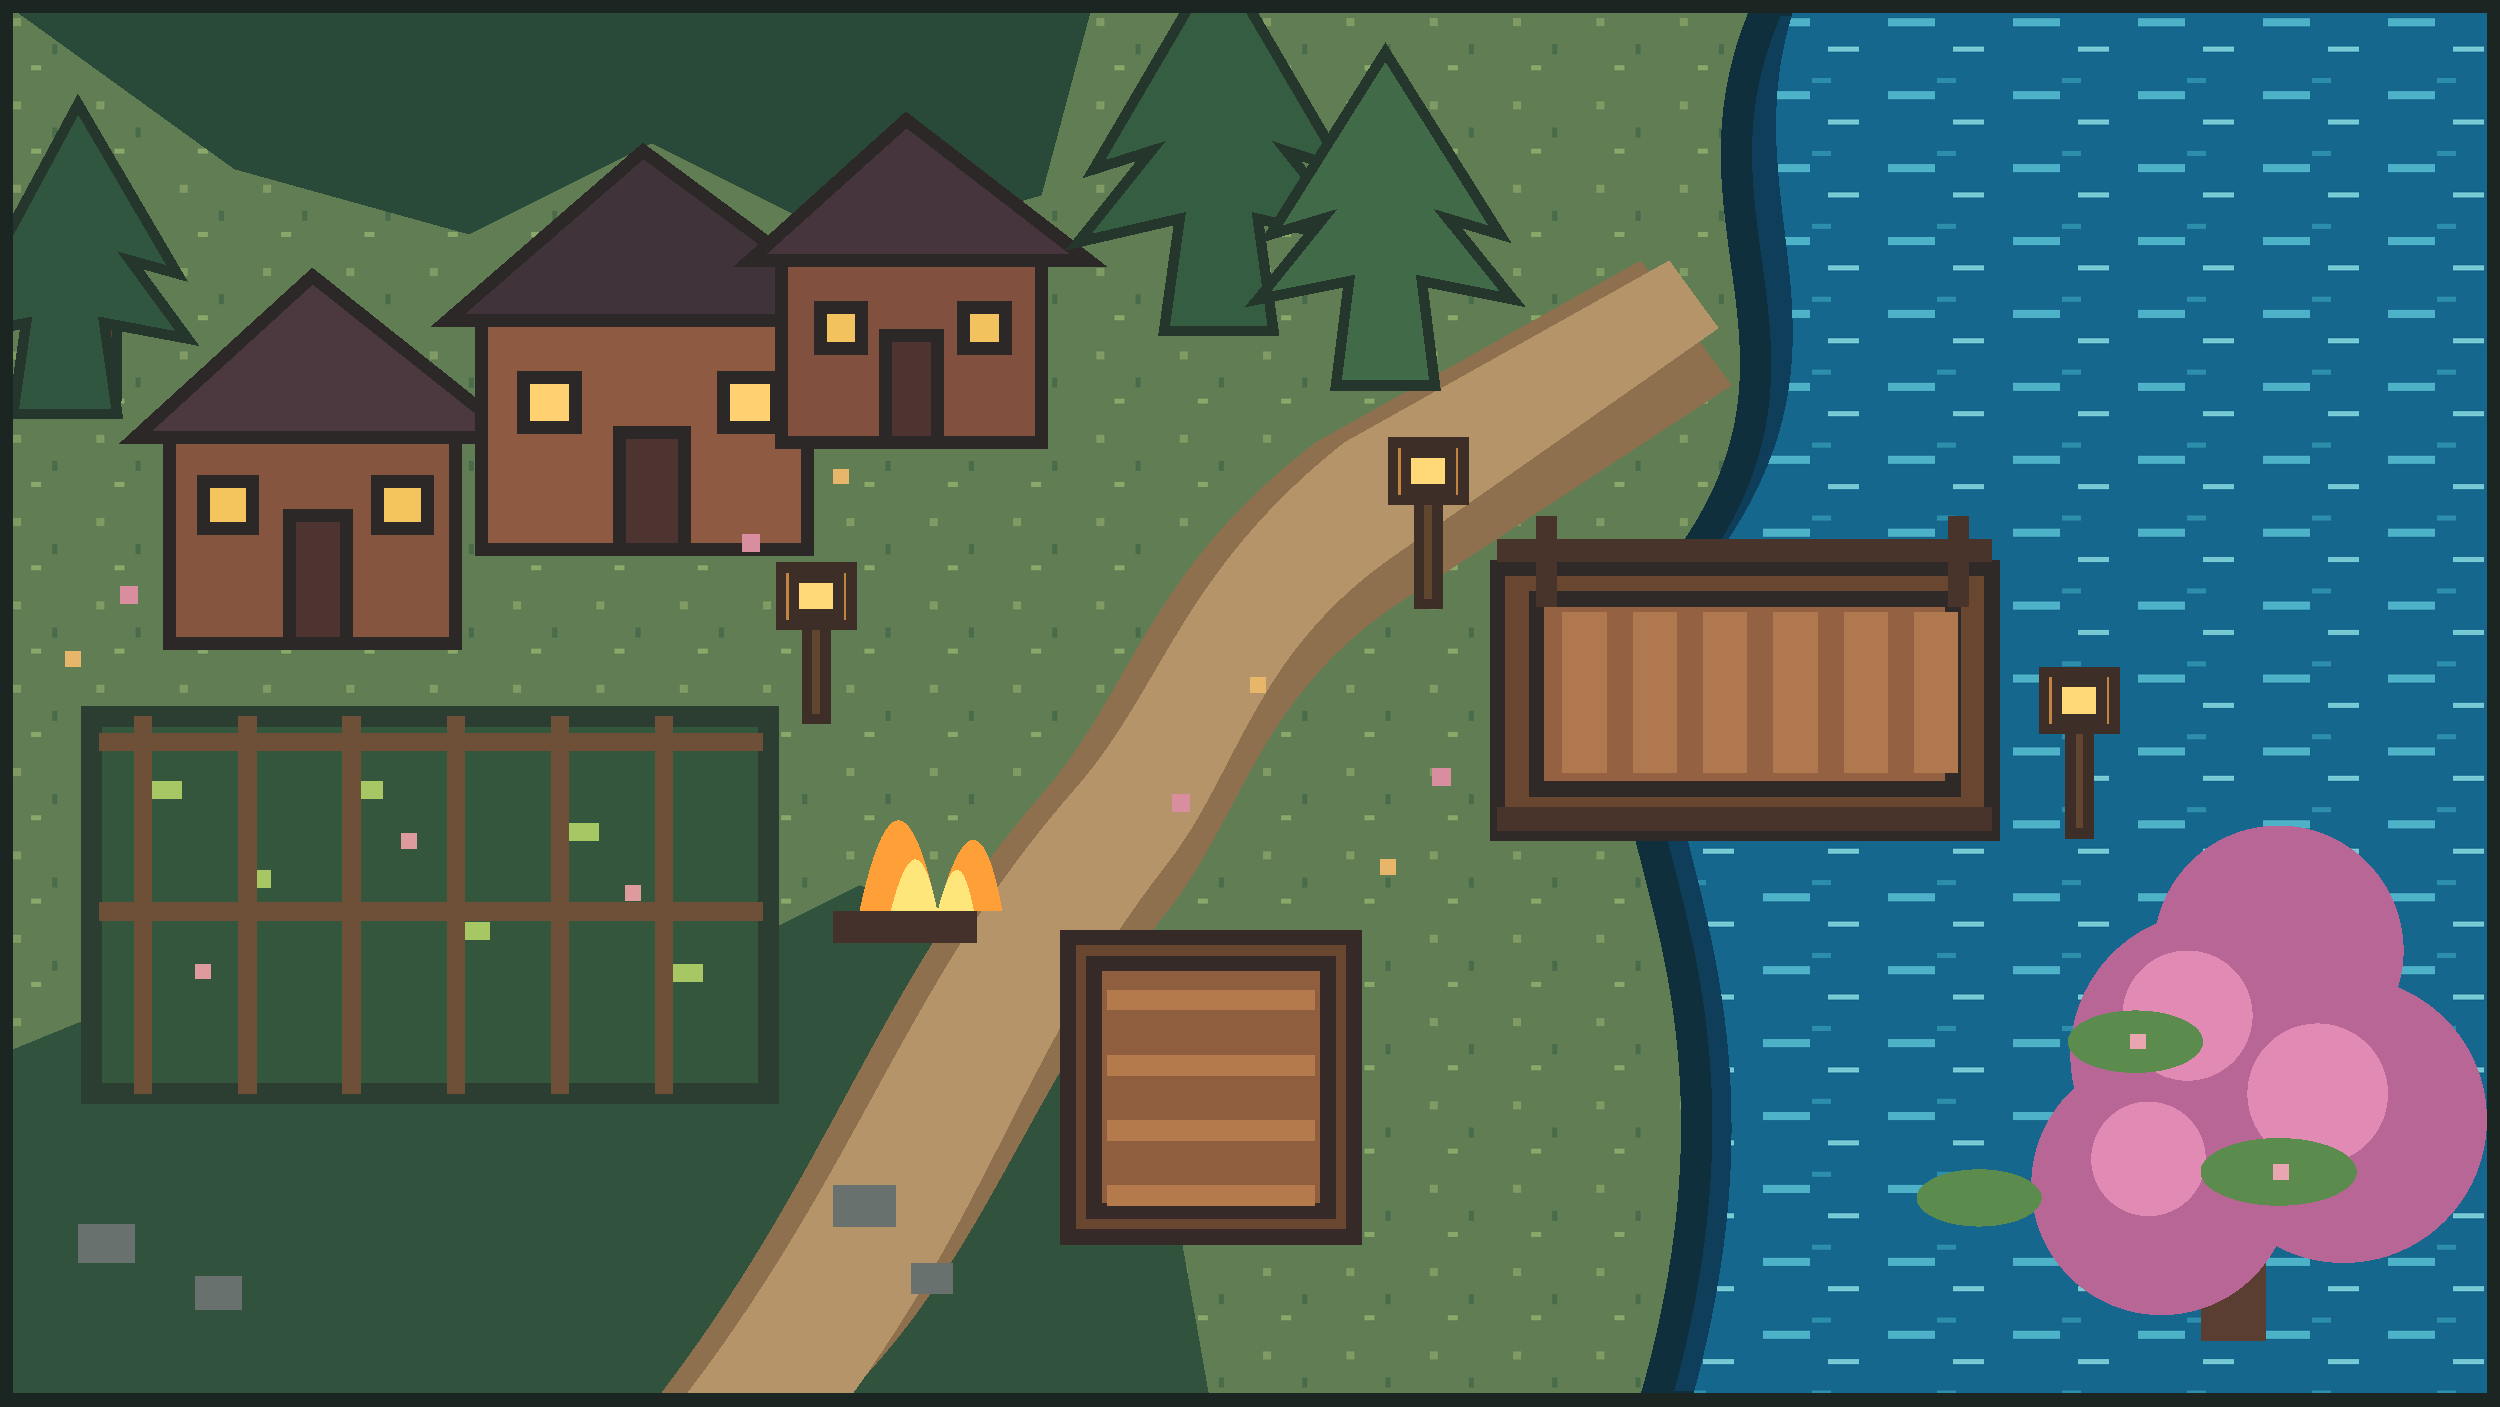
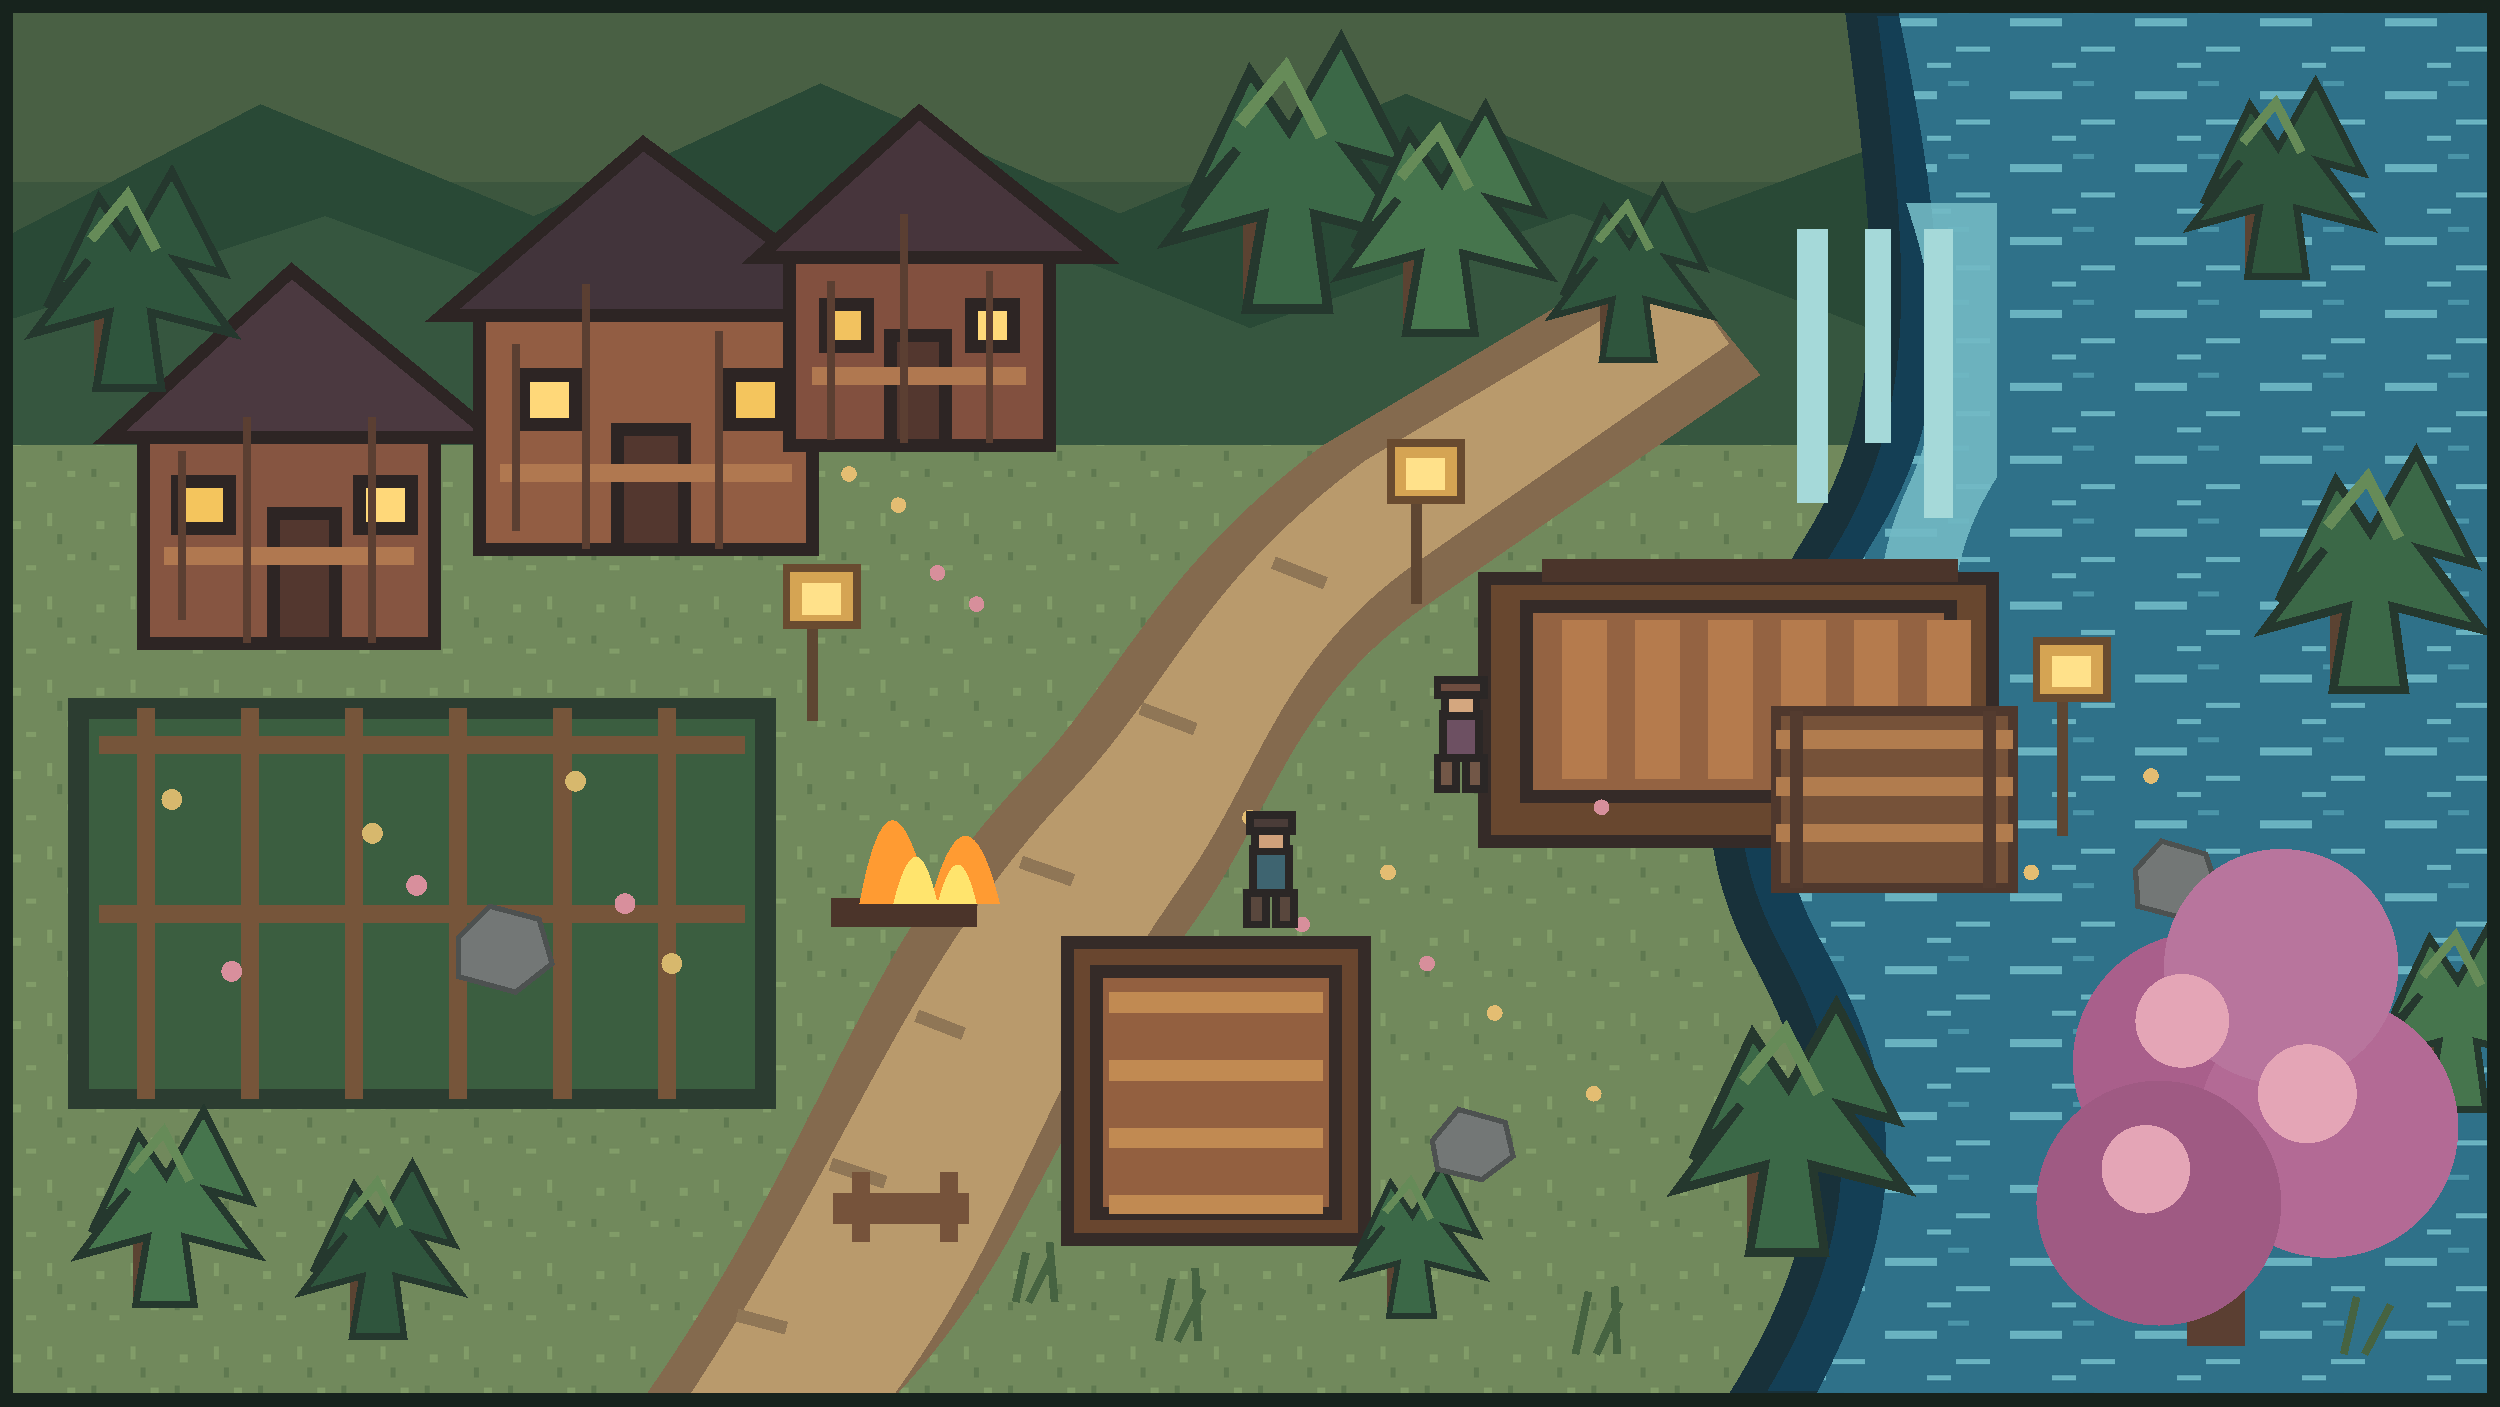
<svg xmlns="http://www.w3.org/2000/svg" width="960" height="540" viewBox="0 0 960 540" shape-rendering="crispEdges">
  <defs>
    <pattern id="grass" width="32" height="32" patternUnits="userSpaceOnUse">
-       <rect width="32" height="32" fill="#607d54" />
-       <rect x="5" y="7" width="3" height="3" fill="#7f9b63" />
-       <rect x="20" y="17" width="2" height="4" fill="#496c4b" />
-       <rect x="12" y="25" width="4" height="2" fill="#88a768" />
+       <rect width="32" height="32" fill="#71895c" />
+       <path d="M5 8h3v3H5zM18 5h2v5h-2zM26 21h3v2h-3zM10 25h4v2h-4z" fill="#819c68" />
+       <path d="M22 13h2v4h-2zM3 20h2v3H3z" fill="#5f7950" />
    </pattern>
    <pattern id="water" width="48" height="28" patternUnits="userSpaceOnUse">
-       <rect width="48" height="28" fill="#16678e" />
-       <rect x="5" y="7" width="18" height="3" fill="#4db1c7" />
-       <rect x="30" y="18" width="12" height="2" fill="#76c9d3" />
-       <rect x="24" y="2" width="7" height="2" fill="#2c8eaa" />
+       <rect width="48" height="28" fill="#2f7189" />
+       <path d="M4 7h20v3H4zM31 18h13v2H31zM20 24h9v2h-9z" fill="#69b2c0" />
+       <path d="M28 3h8v2h-8z" fill="#4a94a8" />
    </pattern>
  </defs>
-   <rect width="960" height="540" fill="url(#grass)" />
-   <path d="M0 0h420l-20 75-70 20-80-40-70 35-90-25z" fill="#294a39" />
-   <path d="M0 405l110-45 120 30 100-50 105 30 30 170H0z" fill="#31533e" />
-   <path d="M680 0c-40 85 30 135-35 220-60 78 45 130-10 320h325V0z" fill="#0e3e59" stroke="#102f3d" stroke-width="12" />
-   <path d="M690 0c-28 80 32 130-34 218-55 75 46 135-7 322h311V0z" fill="url(#water)" />
-   <path d="M250 540c70-90 85-160 150-235 35-40 40-85 105-135l125-70 35 48-130 85c-52 36-58 80-86 116-57 72-70 135-128 191z" fill="#8e704f" />
-   <path d="M260 540c70-90 86-160 151-235 36-40 41-84 105-135l125-70 19 26-124 87c-55 38-60 83-88 119-54 69-67 131-124 208z" fill="#b49468" />
-   <g stroke="#2d2828" stroke-width="5">
-     <path d="M65 165h110v82H65z" fill="#855540" />
-     <path d="M52 168l68-62 78 62z" fill="#4c3940" />
-     <rect x="111" y="198" width="22" height="49" fill="#4d3430" />
-     <rect x="78" y="185" width="19" height="18" fill="#f4c45d" />
-     <rect x="145" y="185" width="19" height="18" fill="#f4c45d" />
-     <path d="M185 120h125v91H185z" fill="#8f5a42" />
-     <path d="M172 123l75-65 88 65z" fill="#40333a" />
-     <rect x="238" y="166" width="25" height="45" fill="#4d3430" />
-     <rect x="201" y="145" width="20" height="19" fill="#ffd170" />
-     <rect x="278" y="145" width="20" height="19" fill="#ffd170" />
-     <path d="M300 96h100v74H300z" fill="#81503f" />
-     <path d="M288 100l60-54 70 54z" fill="#46353c" />
-     <rect x="340" y="129" width="20" height="41" fill="#4d3430" />
-     <rect x="315" y="118" width="16" height="16" fill="#f2c25f" />
-     <rect x="370" y="118" width="16" height="16" fill="#f2c25f" />
-   </g>
-   <rect x="35" y="275" width="260" height="145" fill="#34563c" stroke="#2c3d31" stroke-width="8" />
-   <g fill="#a7c765">
-     <rect x="58" y="300" width="12" height="7" />
-     <rect x="92" y="334" width="12" height="7" />
-     <rect x="135" y="300" width="12" height="7" />
-     <rect x="176" y="354" width="12" height="7" />
-     <rect x="218" y="316" width="12" height="7" />
-     <rect x="258" y="370" width="12" height="7" />
-   </g>
-   <g fill="#df9a9e">
-     <rect x="75" y="370" width="6" height="6" />
-     <rect x="154" y="320" width="6" height="6" />
-     <rect x="240" y="340" width="6" height="6" />
-   </g>
-   <g stroke="#6e5039" stroke-width="7">
-     <path d="M38 285h255M38 350h255M55 275v145M95 275v145M135 275v145M175 275v145M215 275v145M255 275v145" />
-   </g>
-   <g stroke="#2f2927" stroke-width="6">
-     <path d="M575 218h190v102H575z" fill="#68462f" />
-     <path d="M590 230h160v73H590z" fill="#946142" />
-   </g>
-   <g fill="#b0784e">
-     <rect x="600" y="235" width="17" height="62" />
-     <rect x="627" y="235" width="17" height="62" />
-     <rect x="654" y="235" width="17" height="62" />
-     <rect x="681" y="235" width="17" height="62" />
-     <rect x="708" y="235" width="17" height="62" />
-     <rect x="735" y="235" width="17" height="62" />
-   </g>
-   <g fill="#49342c">
-     <rect x="575" y="207" width="190" height="9" />
-     <rect x="575" y="310" width="190" height="9" />
-     <rect x="590" y="198" width="8" height="35" />
-     <rect x="748" y="198" width="8" height="35" />
-   </g>
-   <g stroke="#352a27" stroke-width="6">
-     <rect x="410" y="360" width="110" height="115" fill="#69462f" />
-     <rect x="420" y="370" width="90" height="95" fill="#8f5e3e" />
-   </g>
-   <g fill="#b57a4c">
-     <rect x="425" y="380" width="80" height="8" />
-     <rect x="425" y="405" width="80" height="8" />
-     <rect x="425" y="430" width="80" height="8" />
-     <rect x="425" y="455" width="80" height="8" />
-   </g>
-   <g stroke="#25362d" stroke-width="4">
-     <path d="M20 80h25v72H20z" fill="#594234" />
-     <path d="M-5 105l35-65 38 65-18-5 22 30-32-6 5 35H5l5-35-30 6 22-30z" fill="#31563f" />
-     <path d="M455 25h26v78h-26z" fill="#5a4134" />
-     <path d="M420 65l48-82 48 82-22-7 28 35-39-9 6 43h-42l6-43-39 9 28-35z" fill="#345d42" />
-     <path d="M520 55h24v78h-24z" fill="#5b4233" />
-     <path d="M488 90l44-70 44 70-20-6 25 31-35-7 5 40h-38l5-40-35 7 25-31z" fill="#416a48" />
-   </g>
-   <g stroke="#3e2e28" stroke-width="4">
-     <path d="M310 230h7v46h-7z" fill="#60452f" />
-     <rect x="300" y="218" width="27" height="22" fill="#c18443" />
-     <rect x="305" y="222" width="17" height="14" fill="#ffd978" />
-     <path d="M545 182h7v50h-7z" fill="#60452f" />
-     <rect x="535" y="170" width="27" height="22" fill="#c18443" />
-     <rect x="540" y="174" width="17" height="14" fill="#ffd978" />
-     <path d="M795 270h7v50h-7z" fill="#60452f" />
-     <rect x="785" y="258" width="27" height="22" fill="#c18443" />
-     <rect x="790" y="262" width="17" height="14" fill="#ffd978" />
+   <rect width="960" height="540" fill="#c8b681" />
+   <rect x="0" y="0" width="960" height="540" fill="url(#grass)" />
+   <path d="M0 0h960v78H0z" fill="#496044" />
+   <path d="M0 70h960v25H0z" fill="#3c563e" />
+   <path d="M0 92L100 40 205 83 315 32 430 82 540 36 650 82 760 42 870 78 960 45v95H0z" fill="#294936" />
+   <path d="M0 124L125 83 238 125 352 74 480 126 604 82 720 127 836 89 960 123v48H0z" fill="#36563f" />
+   <path d="M714 0h246v540H668c46-72 39-121 10-174-31-58-11-106 21-158 32-52 29-103 15-208z" fill="#143f55" stroke="#18313a" stroke-width="12" />
+   <path d="M728 0h232v540H695c42-78 35-123 4-179-30-54-9-105 22-156 31-51 28-104 7-205z" fill="url(#water)" />
+   <path d="M675 78h92v105c-18 28-22 59-9 87l-24 22c-16-36-17-72-1-106 15-32 13-66-1-108z" fill="#72b9c4" opacity=".9" />
+   <path d="M690 88h12v105h-12zM716 88h10v82h-10zM739 88h11v111h-11z" fill="#a5d9d9" />
+   <path d="M245 540c74-105 82-172 151-244 34-36 49-78 112-125l128-76 40 49-129 89c-51 36-58 78-87 119-58 81-66 133-120 188z" fill="#846a4e" />
+   <path d="M262 540c69-104 83-166 151-238 37-40 49-79 111-125l121-72 19 27-120 84c-54 38-60 82-91 125-55 78-62 131-113 199z" fill="#b99a6c" />
+   <path d="M283 505l19 5M319 447l21 7M352 390l18 7M392 331l20 7M438 272l21 8M489 216l20 8" stroke="#8f7656" stroke-width="5" />
+   <rect x="30" y="272" width="264" height="150" fill="#3b5e40" stroke="#2c3d31" stroke-width="8" />
+   <path d="M38 286h248M38 351h248M56 272v150M96 272v150M136 272v150M176 272v150M216 272v150M256 272v150" stroke="#76553a" stroke-width="7" />
+   <g fill="#d7b86d">
+     <circle cx="66" cy="307" r="4" />
+     <circle cx="143" cy="320" r="4" />
+     <circle cx="221" cy="300" r="4" />
+     <circle cx="258" cy="370" r="4" />
+   </g>
+   <g fill="#d88f9c">
+     <circle cx="89" cy="373" r="4" />
+     <circle cx="160" cy="340" r="4" />
+     <circle cx="240" cy="347" r="4" />
+   </g>
+   <g stroke="#2d2524" stroke-width="5">
+     <path d="M55 165h112v82H55z" fill="#865541" />
+     <path d="M42 168l70-64 78 64z" fill="#4b3940" />
+     <rect x="105" y="197" width="24" height="50" fill="#53372f" />
+     <rect x="68" y="185" width="20" height="18" fill="#f4c55d" />
+     <rect x="138" y="185" width="20" height="18" fill="#ffd879" />
+     <path d="M184 118h128v93H184z" fill="#925d43" />
+     <path d="M170 121l77-66 89 66z" fill="#42343b" />
+     <rect x="237" y="165" width="26" height="46" fill="#53372f" />
+     <rect x="201" y="144" width="20" height="19" fill="#ffd879" />
+     <rect x="280" y="144" width="20" height="19" fill="#f4c55d" />
+     <path d="M303 95h100v76H303z" fill="#82503f" />
+     <path d="M291 99l62-56 70 56z" fill="#47353c" />
+     <rect x="342" y="129" width="21" height="42" fill="#53372f" />
+     <rect x="317" y="117" width="16" height="16" fill="#f2c25f" />
+     <rect x="373" y="117" width="16" height="16" fill="#ffd879" />
+   </g>
+   <g fill="#b07850">
+     <rect x="63" y="210" width="96" height="7" />
+     <rect x="192" y="178" width="112" height="7" />
+     <rect x="312" y="141" width="82" height="7" />
+   </g>
+   <g stroke="#5b3f32" stroke-width="3">
+     <path d="M70 173v65M95 160v87M143 160v87M198 132v72M225 109v102M276 127v84M319 108v61M347 82v88M380 104v66" />
+   </g>
+   <g stroke="#352b28" stroke-width="5">
+     <path d="M570 222h195v101H570z" fill="#68472f" />
+     <path d="M586 233h163v73H586z" fill="#946342" />
+     <path d="M592 219h160" stroke="#4b352b" stroke-width="9" />
+     <path d="M410 362h114v114H410z" fill="#69462f" />
+     <path d="M421 373h92v93H421z" fill="#936040" />
+   </g>
+   <g fill="#b57b4d">
+     <rect x="600" y="238" width="17" height="61" />
+     <rect x="628" y="238" width="17" height="61" />
+     <rect x="656" y="238" width="17" height="61" />
+     <rect x="684" y="238" width="17" height="61" />
+     <rect x="712" y="238" width="17" height="61" />
+     <rect x="740" y="238" width="17" height="61" />
+   </g>
+   <g fill="#c18a52">
+     <rect x="426" y="381" width="82" height="8" />
+     <rect x="426" y="407" width="82" height="8" />
+     <rect x="426" y="433" width="82" height="8" />
+     <rect x="426" y="459" width="82" height="7" />
+   </g>
+   <g transform="translate(18 70) scale(1)">
+     <rect x="18" y="35" width="9" height="43" fill="#5b4332" />
+     <path d="M0 48l20-42 12 18 16-28 20 39-18-5 21 28-31-8 4 29H19l5-29-29 8 21-28z" fill="#2f553d" stroke="#25382e" stroke-width="3" />
+     <path d="M17 22l14-17 11 21" fill="none" stroke="#668b58" stroke-width="4" />
+   </g>
+   <g transform="translate(455 20) scale(1.25)">
+     <rect x="18" y="35" width="9" height="43" fill="#5b4332" />
+     <path d="M0 48l20-42 12 18 16-28 20 39-18-5 21 28-31-8 4 29H19l5-29-29 8 21-28z" fill="#3b6847" stroke="#25382e" stroke-width="3" />
+     <path d="M17 22l14-17 11 21" fill="none" stroke="#668b58" stroke-width="4" />
+   </g>
+   <g transform="translate(520 45) scale(1.05)">
+     <rect x="18" y="35" width="9" height="43" fill="#5b4332" />
+     <path d="M0 48l20-42 12 18 16-28 20 39-18-5 21 28-31-8 4 29H19l5-29-29 8 21-28z" fill="#46754d" stroke="#25382e" stroke-width="3" />
+     <path d="M17 22l14-17 11 21" fill="none" stroke="#668b58" stroke-width="4" />
+   </g>
+   <g transform="translate(846 35) scale(0.9)">
+     <rect x="18" y="35" width="9" height="43" fill="#5b4332" />
+     <path d="M0 48l20-42 12 18 16-28 20 39-18-5 21 28-31-8 4 29H19l5-29-29 8 21-28z" fill="#2f553d" stroke="#25382e" stroke-width="3" />
+     <path d="M17 22l14-17 11 21" fill="none" stroke="#668b58" stroke-width="4" />
+   </g>
+   <g transform="translate(875 178) scale(1.1)">
+     <rect x="18" y="35" width="9" height="43" fill="#5b4332" />
+     <path d="M0 48l20-42 12 18 16-28 20 39-18-5 21 28-31-8 4 29H19l5-29-29 8 21-28z" fill="#3b6847" stroke="#25382e" stroke-width="3" />
+     <path d="M17 22l14-17 11 21" fill="none" stroke="#668b58" stroke-width="4" />
+   </g>
+   <g transform="translate(35 430) scale(0.9)">
+     <rect x="18" y="35" width="9" height="43" fill="#5b4332" />
+     <path d="M0 48l20-42 12 18 16-28 20 39-18-5 21 28-31-8 4 29H19l5-29-29 8 21-28z" fill="#46754d" stroke="#25382e" stroke-width="3" />
+     <path d="M17 22l14-17 11 21" fill="none" stroke="#668b58" stroke-width="4" />
+   </g>
+   <g transform="translate(600 75) scale(0.8)">
+     <rect x="18" y="35" width="9" height="43" fill="#5b4332" />
+     <path d="M0 48l20-42 12 18 16-28 20 39-18-5 21 28-31-8 4 29H19l5-29-29 8 21-28z" fill="#2f553d" stroke="#25382e" stroke-width="3" />
+     <path d="M17 22l14-17 11 21" fill="none" stroke="#668b58" stroke-width="4" />
+   </g>
+   <g transform="translate(650 390) scale(1.15)">
+     <rect x="18" y="35" width="9" height="43" fill="#5b4332" />
+     <path d="M0 48l20-42 12 18 16-28 20 39-18-5 21 28-31-8 4 29H19l5-29-29 8 21-28z" fill="#3b6847" stroke="#25382e" stroke-width="3" />
+     <path d="M17 22l14-17 11 21" fill="none" stroke="#668b58" stroke-width="4" />
+   </g>
+   <g transform="translate(915 355) scale(0.9)">
+     <rect x="18" y="35" width="9" height="43" fill="#5b4332" />
+     <path d="M0 48l20-42 12 18 16-28 20 39-18-5 21 28-31-8 4 29H19l5-29-29 8 21-28z" fill="#46754d" stroke="#25382e" stroke-width="3" />
+     <path d="M17 22l14-17 11 21" fill="none" stroke="#668b58" stroke-width="4" />
+   </g>
+   <g transform="translate(120 450) scale(0.8)">
+     <rect x="18" y="35" width="9" height="43" fill="#5b4332" />
+     <path d="M0 48l20-42 12 18 16-28 20 39-18-5 21 28-31-8 4 29H19l5-29-29 8 21-28z" fill="#2f553d" stroke="#25382e" stroke-width="3" />
+     <path d="M17 22l14-17 11 21" fill="none" stroke="#668b58" stroke-width="4" />
+   </g>
+   <g transform="translate(520 450) scale(0.7)">
+     <rect x="18" y="35" width="9" height="43" fill="#5b4332" />
+     <path d="M0 48l20-42 12 18 16-28 20 39-18-5 21 28-31-8 4 29H19l5-29-29 8 21-28z" fill="#3b6847" stroke="#25382e" stroke-width="3" />
+     <path d="M17 22l14-17 11 21" fill="none" stroke="#668b58" stroke-width="4" />
+   </g>
+   <g fill="#e4bd72">
+     <circle cx="326" cy="182" r="3" />
+     <circle cx="345" cy="194" r="3" />
+     <circle cx="480" cy="314" r="3" />
+     <circle cx="533" cy="335" r="3" />
+     <circle cx="574" cy="389" r="3" />
+     <circle cx="612" cy="420" r="3" />
+     <circle cx="780" cy="335" r="3" />
+     <circle cx="826" cy="298" r="3" />
+   </g>
+   <g fill="#d78f9b">
+     <circle cx="360" cy="220" r="3" />
+     <circle cx="375" cy="232" r="3" />
+     <circle cx="500" cy="355" r="3" />
+     <circle cx="548" cy="370" r="3" />
+     <circle cx="615" cy="310" r="3" />
+     <circle cx="805" cy="405" r="3" />
+   </g>
+   <g fill="#737776" stroke="#4d5150" stroke-width="2">
+     <path d="M176 360l12-12 19 5 5 17-14 11-22-6z" />
+     <path d="M820 334l10-11 17 5 5 15-12 10-19-5z" />
+     <path d="M550 438l10-12 18 5 3 13-12 9-17-4z" />
+   </g>
+   <g fill="#76533b">
+     <rect x="320" y="458" width="52" height="12" />
+     <rect x="327" y="450" width="7" height="27" />
+     <rect x="361" y="450" width="7" height="27" />
+   </g>
+   <g stroke="#5e4632" stroke-width="4">
+     <path d="M312 230v47M544 182v50M792 258v63" />
+   </g>
+   <g fill="#d5a453" stroke="#694b30" stroke-width="3">
+     <rect x="302" y="218" width="27" height="22" />
+     <rect x="534" y="170" width="27" height="22" />
+     <rect x="782" y="246" width="27" height="22" />
+   </g>
+   <g fill="#ffe18a">
+     <rect x="308" y="224" width="15" height="12" />
+     <rect x="540" y="176" width="15" height="12" />
+     <rect x="788" y="252" width="15" height="12" />
  </g>
  <g>
-     <rect x="320" y="350" width="55" height="12" fill="#45312b" />
-     <path d="M330 350q15-70 30 0q15-55 25 0z" fill="#ff9f37" />
-     <path d="M342 350q10-40 18 0q8-32 14 0z" fill="#ffe67b" />
-   </g>
-   <path d="M845 410h25v105h-25z" fill="#5a3e32" />
-   <g fill="#b86696">
-     <circle cx="850" cy="405" r="55" />
-     <circle cx="900" cy="430" r="55" />
-     <circle cx="830" cy="455" r="50" />
-     <circle cx="875" cy="365" r="48" />
-   </g>
-   <g fill="#e18bb4">
-     <circle cx="840" cy="390" r="25" />
-     <circle cx="890" cy="420" r="27" />
-     <circle cx="825" cy="445" r="22" />
-   </g>
-   <g fill="#68716e">
-     <rect x="30" y="470" width="22" height="15" />
-     <rect x="75" y="490" width="18" height="13" />
-     <rect x="320" y="455" width="24" height="16" />
-     <rect x="350" y="485" width="16" height="12" />
-   </g>
-   <g fill="#e8b66b">
-     <rect x="25" y="250" width="6" height="6" />
-     <rect x="320" y="180" width="6" height="6" />
-     <rect x="480" y="260" width="6" height="6" />
-     <rect x="530" y="330" width="6" height="6" />
-   </g>
-   <g fill="#d88e9f">
-     <rect x="46" y="225" width="7" height="7" />
-     <rect x="285" y="205" width="7" height="7" />
-     <rect x="450" y="305" width="7" height="7" />
-     <rect x="550" y="295" width="7" height="7" />
-   </g>
-   <g fill="#5b8c4d">
-     <ellipse cx="820" cy="400" rx="26" ry="12" />
-     <ellipse cx="875" cy="450" rx="30" ry="13" />
-     <ellipse cx="760" cy="460" rx="24" ry="11" />
-   </g>
-   <g fill="#e9a6b0">
-     <rect x="818" y="397" width="6" height="6" />
-     <rect x="873" y="447" width="6" height="6" />
-   </g>
-   <rect width="960" height="540" fill="none" stroke="#1b2521" stroke-width="10" />
+     <rect x="319" y="345" width="56" height="11" fill="#4b342a" />
+     <path d="M330 347q12-64 27 0q14-52 27 0z" fill="#ff9b32" />
+     <path d="M343 347q9-36 17 0q8-30 15 0z" fill="#ffe46d" />
+   </g>
+   <g>
+     <rect x="840" y="414" width="22" height="103" fill="#5b3f32" />
+     <circle cx="846" cy="408" r="50" fill="#a95f8b" />
+     <circle cx="894" cy="433" r="50" fill="#b36a95" />
+     <circle cx="829" cy="462" r="47" fill="#9f5a83" />
+     <circle cx="876" cy="371" r="45" fill="#b8759d" />
+     <g fill="#e4a5b6">
+       <circle cx="838" cy="392" r="18" />
+       <circle cx="886" cy="420" r="19" />
+       <circle cx="824" cy="449" r="17" />
+     </g>
+   </g>
+   <g stroke="#4f382d" stroke-width="4">
+     <path d="M682 273h91v68h-91z" fill="#765239" />
+     <path d="M682 284h91M682 302h91M682 320h91" stroke="#b17c4e" stroke-width="7" />
+     <path d="M690 273v68M764 273v68" stroke="#533b2f" stroke-width="5" />
+   </g>
+   <g stroke="#2b2726" stroke-width="3">
+     <g transform="translate(472 308)">
+       <rect x="9" y="18" width="14" height="17" fill="#3e6470" />
+       <rect x="10" y="8" width="12" height="11" fill="#d0a17b" />
+       <rect x="8" y="5" width="16" height="6" fill="#4a3c38" />
+       <rect x="7" y="35" width="7" height="12" fill="#59473d" />
+       <rect x="18" y="35" width="7" height="12" fill="#59473d" />
+     </g>
+     <g transform="translate(545 256)">
+       <rect x="9" y="18" width="14" height="17" fill="#6d5062" />
+       <rect x="10" y="8" width="12" height="11" fill="#d4a77f" />
+       <rect x="7" y="5" width="18" height="6" fill="#6e4d40" />
+       <rect x="7" y="35" width="7" height="12" fill="#725747" />
+       <rect x="18" y="35" width="7" height="12" fill="#725747" />
+     </g>
+   </g>
+   <g stroke="#466341" stroke-width="3">
+     <path d="M390 500l4-19M395 500l9-18M405 500l-2-23M445 515l5-24M452 515l10-20M460 515l-1-28M605 520l5-24M613 520l9-20M621 520l-1-26M900 520l5-22M908 520l10-19" />
+   </g>
+   <rect width="960" height="540" fill="none" stroke="#17231d" stroke-width="10" />
</svg>
